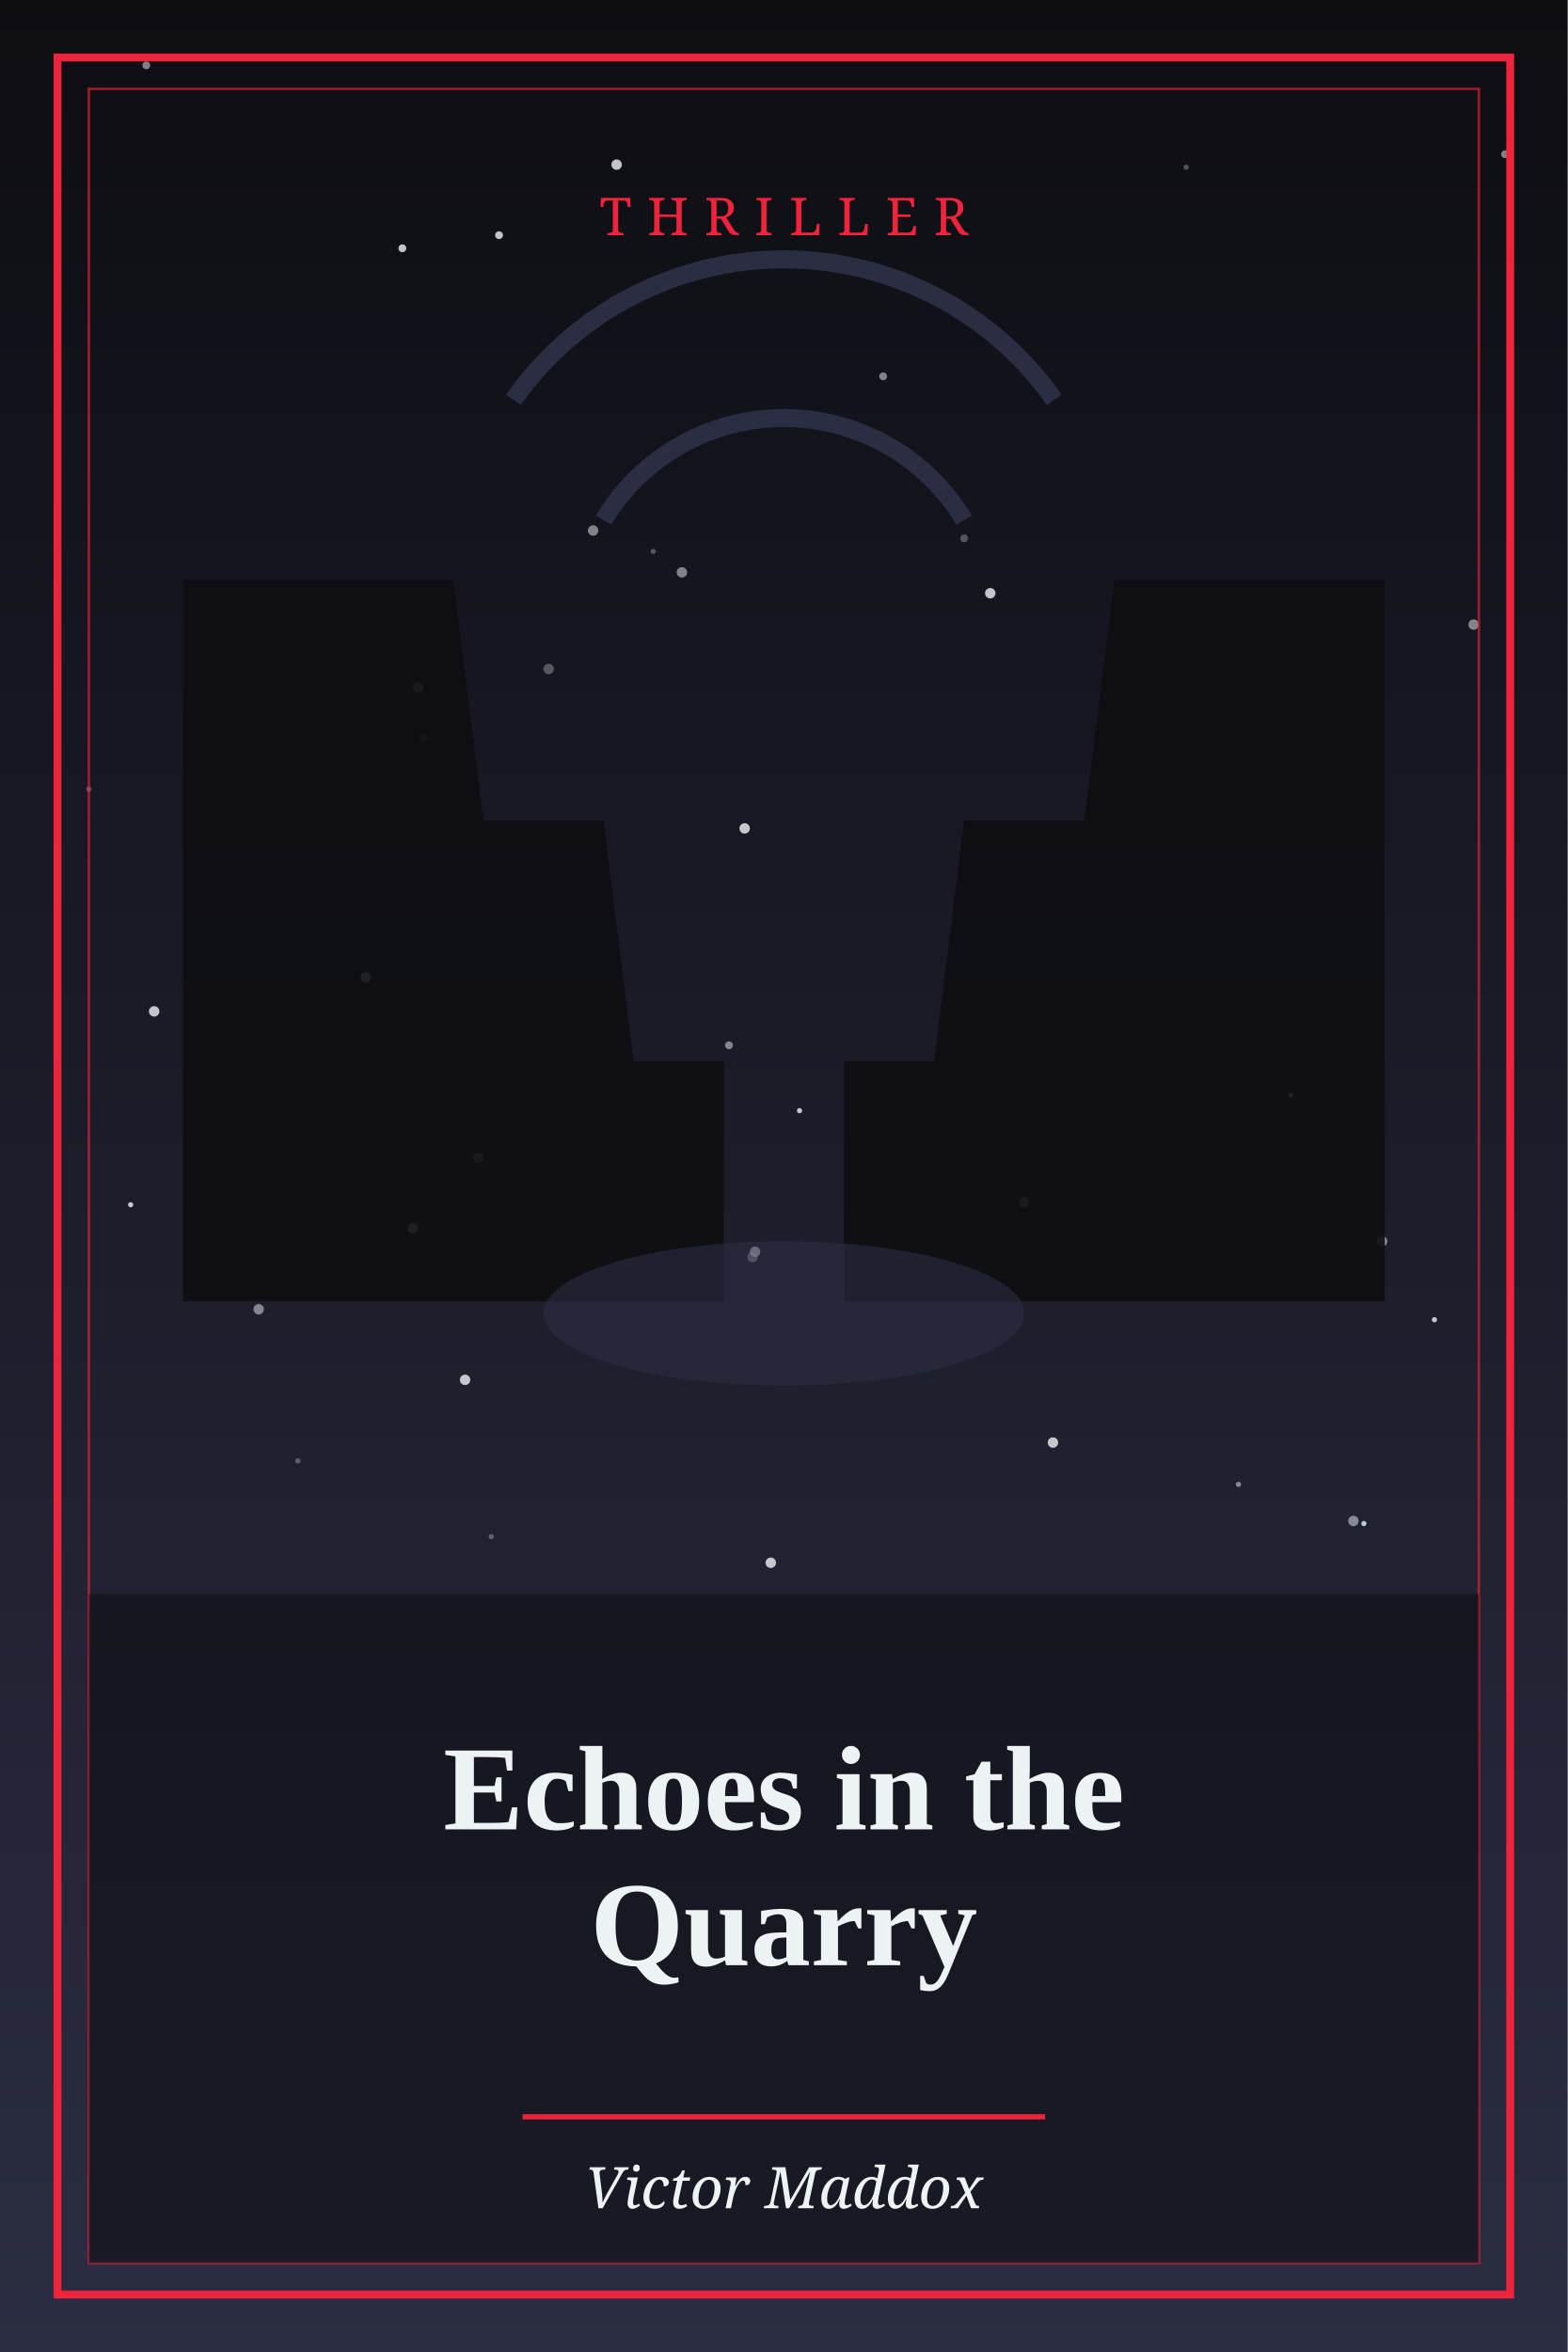
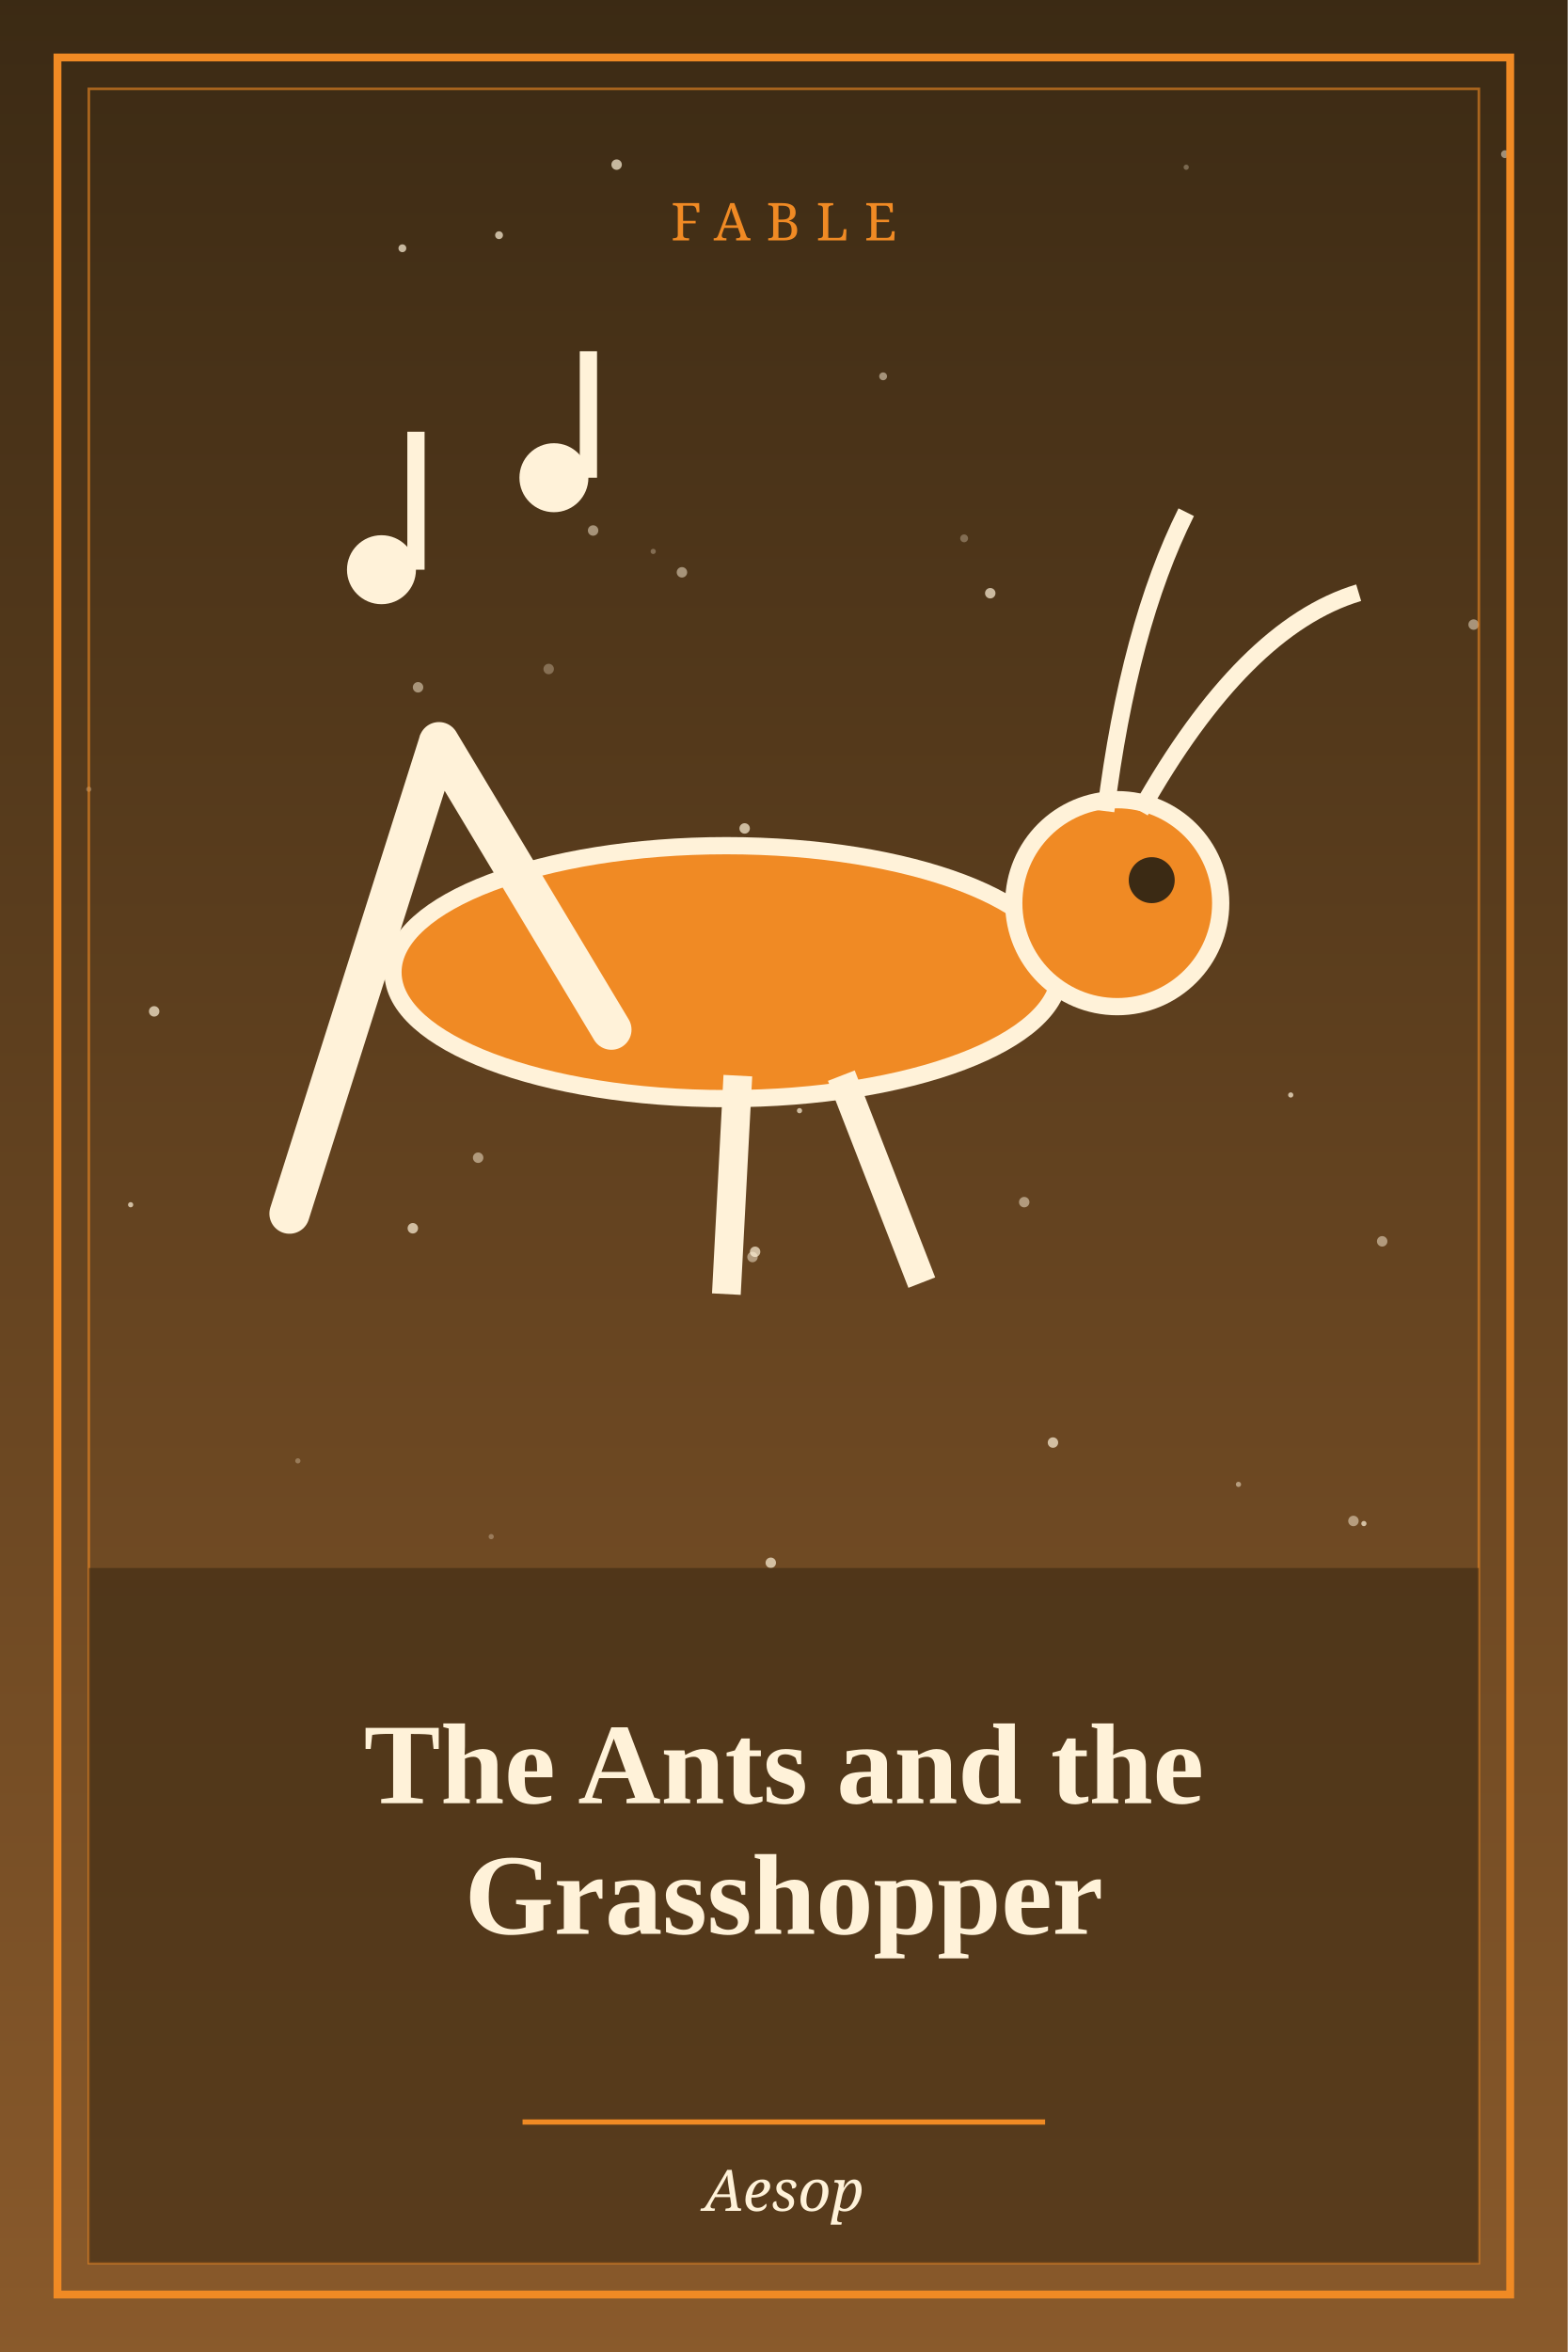
<svg xmlns="http://www.w3.org/2000/svg" viewBox="0 0 600 900" width="600" height="900">
  <defs>
    <linearGradient id="g" x1="0" y1="0" x2="0" y2="1">
-       <stop offset="0" stop-color="#0d0d12" />
-       <stop offset="1" stop-color="#2b2d42" />
+       <stop offset="0" stop-color="#3b2a14" />
+       <stop offset="1" stop-color="#8a5a2b" />
    </linearGradient>
    <radialGradient id="v" cx=".5" cy=".5" r=".75">
      <stop offset=".6" stop-color="#000" stop-opacity="0" />
-       <stop offset="1" stop-color="#000" stop-opacity=".45" />
+       <stop offset="1" stop-color="#000" stop-opacity=".4" />
    </radialGradient>
  </defs>
  <rect width="600" height="900" fill="url(#g)" />
-   <circle cx="285" cy="317" r="2" fill="#edf2f4" opacity="0.8" />
-   <circle cx="210" cy="256" r="2" fill="#edf2f4" opacity="0.3" />
-   <circle cx="250" cy="211" r="1" fill="#edf2f4" opacity="0.3" />
-   <circle cx="564" cy="239" r="2" fill="#edf2f4" opacity="0.5" />
-   <circle cx="50" cy="461" r="1" fill="#edf2f4" opacity="0.8" />
-   <circle cx="34" cy="302" r="1" fill="#edf2f4" opacity="0.3" />
-   <circle cx="288" cy="481" r="2" fill="#edf2f4" opacity="0.5" />
-   <circle cx="162" cy="282" r="1.5" fill="#edf2f4" opacity="0.3" />
-   <circle cx="518" cy="582" r="2" fill="#edf2f4" opacity="0.5" />
-   <circle cx="392" cy="460" r="2" fill="#edf2f4" opacity="0.5" />
-   <circle cx="140" cy="374" r="2" fill="#edf2f4" opacity="0.8" />
-   <circle cx="289" cy="479" r="2" fill="#edf2f4" opacity="0.8" />
-   <circle cx="158" cy="470" r="2" fill="#edf2f4" opacity="0.8" />
-   <circle cx="474" cy="568" r="1" fill="#edf2f4" opacity="0.5" />
-   <circle cx="227" cy="203" r="2" fill="#edf2f4" opacity="0.5" />
-   <circle cx="279" cy="400" r="1.5" fill="#edf2f4" opacity="0.5" />
-   <circle cx="306" cy="425" r="1" fill="#edf2f4" opacity="0.8" />
-   <circle cx="522" cy="583" r="1" fill="#edf2f4" opacity="0.8" />
-   <circle cx="261" cy="219" r="2" fill="#edf2f4" opacity="0.5" />
-   <circle cx="154" cy="95" r="1.5" fill="#edf2f4" opacity="0.8" />
-   <circle cx="494" cy="419" r="1" fill="#edf2f4" opacity="0.8" />
-   <circle cx="454" cy="64" r="1" fill="#edf2f4" opacity="0.3" />
-   <circle cx="529" cy="475" r="2" fill="#edf2f4" opacity="0.5" />
-   <circle cx="183" cy="443" r="2" fill="#edf2f4" opacity="0.5" />
-   <circle cx="379" cy="227" r="2" fill="#edf2f4" opacity="0.8" />
-   <circle cx="403" cy="552" r="2" fill="#edf2f4" opacity="0.8" />
-   <circle cx="160" cy="263" r="2" fill="#edf2f4" opacity="0.5" />
-   <circle cx="236" cy="63" r="2" fill="#edf2f4" opacity="0.8" />
-   <circle cx="59" cy="387" r="2" fill="#edf2f4" opacity="0.8" />
-   <circle cx="369" cy="206" r="1.5" fill="#edf2f4" opacity="0.3" />
-   <circle cx="188" cy="588" r="1" fill="#edf2f4" opacity="0.3" />
-   <circle cx="191" cy="90" r="1.5" fill="#edf2f4" opacity="0.8" />
-   <circle cx="576" cy="59" r="1.5" fill="#edf2f4" opacity="0.5" />
-   <circle cx="114" cy="559" r="1" fill="#edf2f4" opacity="0.3" />
-   <circle cx="338" cy="144" r="1.5" fill="#edf2f4" opacity="0.5" />
-   <circle cx="295" cy="598" r="2" fill="#edf2f4" opacity="0.8" />
-   <circle cx="99" cy="501" r="2" fill="#edf2f4" opacity="0.5" />
-   <circle cx="56" cy="25" r="1.5" fill="#edf2f4" opacity="0.5" />
-   <circle cx="178" cy="528" r="2" fill="#edf2f4" opacity="0.8" />
-   <circle cx="549" cy="505" r="1" fill="#edf2f4" opacity="0.8" />
-   <rect x="22" y="22" width="556" height="856" fill="none" stroke="#ef233c" stroke-width="3" />
-   <rect x="34" y="34" width="532" height="832" fill="none" stroke="#ef233c" stroke-width="1" opacity=".6" />
-   <text x="300" y="90" text-anchor="middle" font-family="Georgia,serif" font-size="20" letter-spacing="6" fill="#ef233c">THRILLER</text>
-   <g transform="translate(300,360) scale(2.3)">
-     <polygon points="-100,-60 -55,-60 -50,-20 -30,-20 -25,20 -10,20 -10,60 -100,60" fill="#0d0d12" opacity=".9" />
-     <polygon points="100,-60 55,-60 50,-20 30,-20 25,20 10,20 10,60 100,60" fill="#0d0d12" opacity=".9" />
-     <ellipse cy="62" rx="40" ry="12" fill="#2b2d42" opacity=".6" />
-     <path d="M-30,-70 a35,35 0 0 1 60,0 M-45,-90 a55,55 0 0 1 90,0" stroke="#2b2d42" stroke-width="3" fill="none" />
+   <circle cx="285" cy="317" r="2" fill="#fff2d9" opacity="0.7" />
+   <circle cx="210" cy="256" r="2" fill="#fff2d9" opacity="0.3" />
+   <circle cx="250" cy="211" r="1" fill="#fff2d9" opacity="0.3" />
+   <circle cx="564" cy="239" r="2" fill="#fff2d9" opacity="0.5" />
+   <circle cx="50" cy="461" r="1" fill="#fff2d9" opacity="0.7" />
+   <circle cx="34" cy="302" r="1" fill="#fff2d9" opacity="0.3" />
+   <circle cx="288" cy="481" r="2" fill="#fff2d9" opacity="0.5" />
+   <circle cx="162" cy="282" r="1.5" fill="#fff2d9" opacity="0.3" />
+   <circle cx="518" cy="582" r="2" fill="#fff2d9" opacity="0.5" />
+   <circle cx="392" cy="460" r="2" fill="#fff2d9" opacity="0.5" />
+   <circle cx="140" cy="374" r="2" fill="#fff2d9" opacity="0.7" />
+   <circle cx="289" cy="479" r="2" fill="#fff2d9" opacity="0.7" />
+   <circle cx="158" cy="470" r="2" fill="#fff2d9" opacity="0.7" />
+   <circle cx="474" cy="568" r="1" fill="#fff2d9" opacity="0.5" />
+   <circle cx="227" cy="203" r="2" fill="#fff2d9" opacity="0.5" />
+   <circle cx="279" cy="400" r="1.5" fill="#fff2d9" opacity="0.5" />
+   <circle cx="306" cy="425" r="1" fill="#fff2d9" opacity="0.7" />
+   <circle cx="522" cy="583" r="1" fill="#fff2d9" opacity="0.7" />
+   <circle cx="261" cy="219" r="2" fill="#fff2d9" opacity="0.5" />
+   <circle cx="154" cy="95" r="1.5" fill="#fff2d9" opacity="0.7" />
+   <circle cx="494" cy="419" r="1" fill="#fff2d9" opacity="0.7" />
+   <circle cx="454" cy="64" r="1" fill="#fff2d9" opacity="0.3" />
+   <circle cx="529" cy="475" r="2" fill="#fff2d9" opacity="0.5" />
+   <circle cx="183" cy="443" r="2" fill="#fff2d9" opacity="0.5" />
+   <circle cx="379" cy="227" r="2" fill="#fff2d9" opacity="0.7" />
+   <circle cx="403" cy="552" r="2" fill="#fff2d9" opacity="0.7" />
+   <circle cx="160" cy="263" r="2" fill="#fff2d9" opacity="0.5" />
+   <circle cx="236" cy="63" r="2" fill="#fff2d9" opacity="0.7" />
+   <circle cx="59" cy="387" r="2" fill="#fff2d9" opacity="0.7" />
+   <circle cx="369" cy="206" r="1.5" fill="#fff2d9" opacity="0.3" />
+   <circle cx="188" cy="588" r="1" fill="#fff2d9" opacity="0.3" />
+   <circle cx="191" cy="90" r="1.5" fill="#fff2d9" opacity="0.7" />
+   <circle cx="576" cy="59" r="1.5" fill="#fff2d9" opacity="0.5" />
+   <circle cx="114" cy="559" r="1" fill="#fff2d9" opacity="0.3" />
+   <circle cx="338" cy="144" r="1.5" fill="#fff2d9" opacity="0.5" />
+   <circle cx="295" cy="598" r="2" fill="#fff2d9" opacity="0.7" />
+   <rect x="22" y="22" width="556" height="856" fill="none" stroke="#f08a24" stroke-width="3" />
+   <rect x="34" y="34" width="532" height="832" fill="none" stroke="#f08a24" stroke-width="1" opacity=".6" />
+   <text x="300" y="92" text-anchor="middle" font-family="Georgia,serif" font-size="20" letter-spacing="6" fill="#f08a24">FABLE</text>
+   <g transform="translate(300,350) scale(2.2)">
+     <ellipse cx="-10" cy="10" rx="58" ry="22" fill="#f08a24" stroke="#fff2d9" stroke-width="3" />
+     <circle cx="58" cy="-2" r="18" fill="#f08a24" stroke="#fff2d9" stroke-width="3" />
+     <circle cx="64" cy="-6" r="4" fill="#3b2a14" />
+     <path d="M62,-18 Q80,-50 100,-56 M56,-18 Q60,-50 70,-70" stroke="#fff2d9" stroke-width="3" fill="none" />
+     <path d="M-30,20 L-60,-30 L-86,52" stroke="#fff2d9" stroke-width="7" fill="none" stroke-linecap="round" stroke-linejoin="round" />
+     <path d="M10,28 L24,64 M-8,28 L-10,66" stroke="#fff2d9" stroke-width="5" />
+     <circle cx="-70" cy="-60" r="6" fill="#fff2d9" />
+     <line x1="-64" y1="-60" x2="-64" y2="-84" stroke="#fff2d9" stroke-width="3" />
+     <circle cx="-40" cy="-76" r="6" fill="#fff2d9" />
+     <line x1="-34" y1="-76" x2="-34" y2="-98" stroke="#fff2d9" stroke-width="3" />
  </g>
-   <rect x="34" y="610" width="532" height="256" fill="#0d0d12" opacity=".6" />
-   <text x="300" y="700" text-anchor="middle" font-family="Georgia,'Times New Roman',serif" font-size="46" font-weight="700" fill="#edf2f4">Echoes in the</text>
-   <text x="300" y="752" text-anchor="middle" font-family="Georgia,'Times New Roman',serif" font-size="46" font-weight="700" fill="#edf2f4">Quarry</text>
-   <line x1="200" y1="810" x2="400" y2="810" stroke="#ef233c" stroke-width="2" />
-   <text x="300" y="845" text-anchor="middle" font-family="Georgia,serif" font-size="22" font-style="italic" fill="#edf2f4">Victor Maddox</text>
+   <rect x="34" y="600" width="532" height="266" fill="#3b2a14" opacity=".62" />
+   <text x="300" y="690" text-anchor="middle" font-family="Georgia,'Times New Roman',serif" font-size="44" font-weight="700" fill="#fff2d9">The Ants and the</text>
+   <text x="300" y="740" text-anchor="middle" font-family="Georgia,'Times New Roman',serif" font-size="44" font-weight="700" fill="#fff2d9">Grasshopper</text>
+   <line x1="200" y1="812" x2="400" y2="812" stroke="#f08a24" stroke-width="2" />
+   <text x="300" y="846" text-anchor="middle" font-family="Georgia,serif" font-size="22" font-style="italic" fill="#fff2d9">Aesop</text>
</svg>
